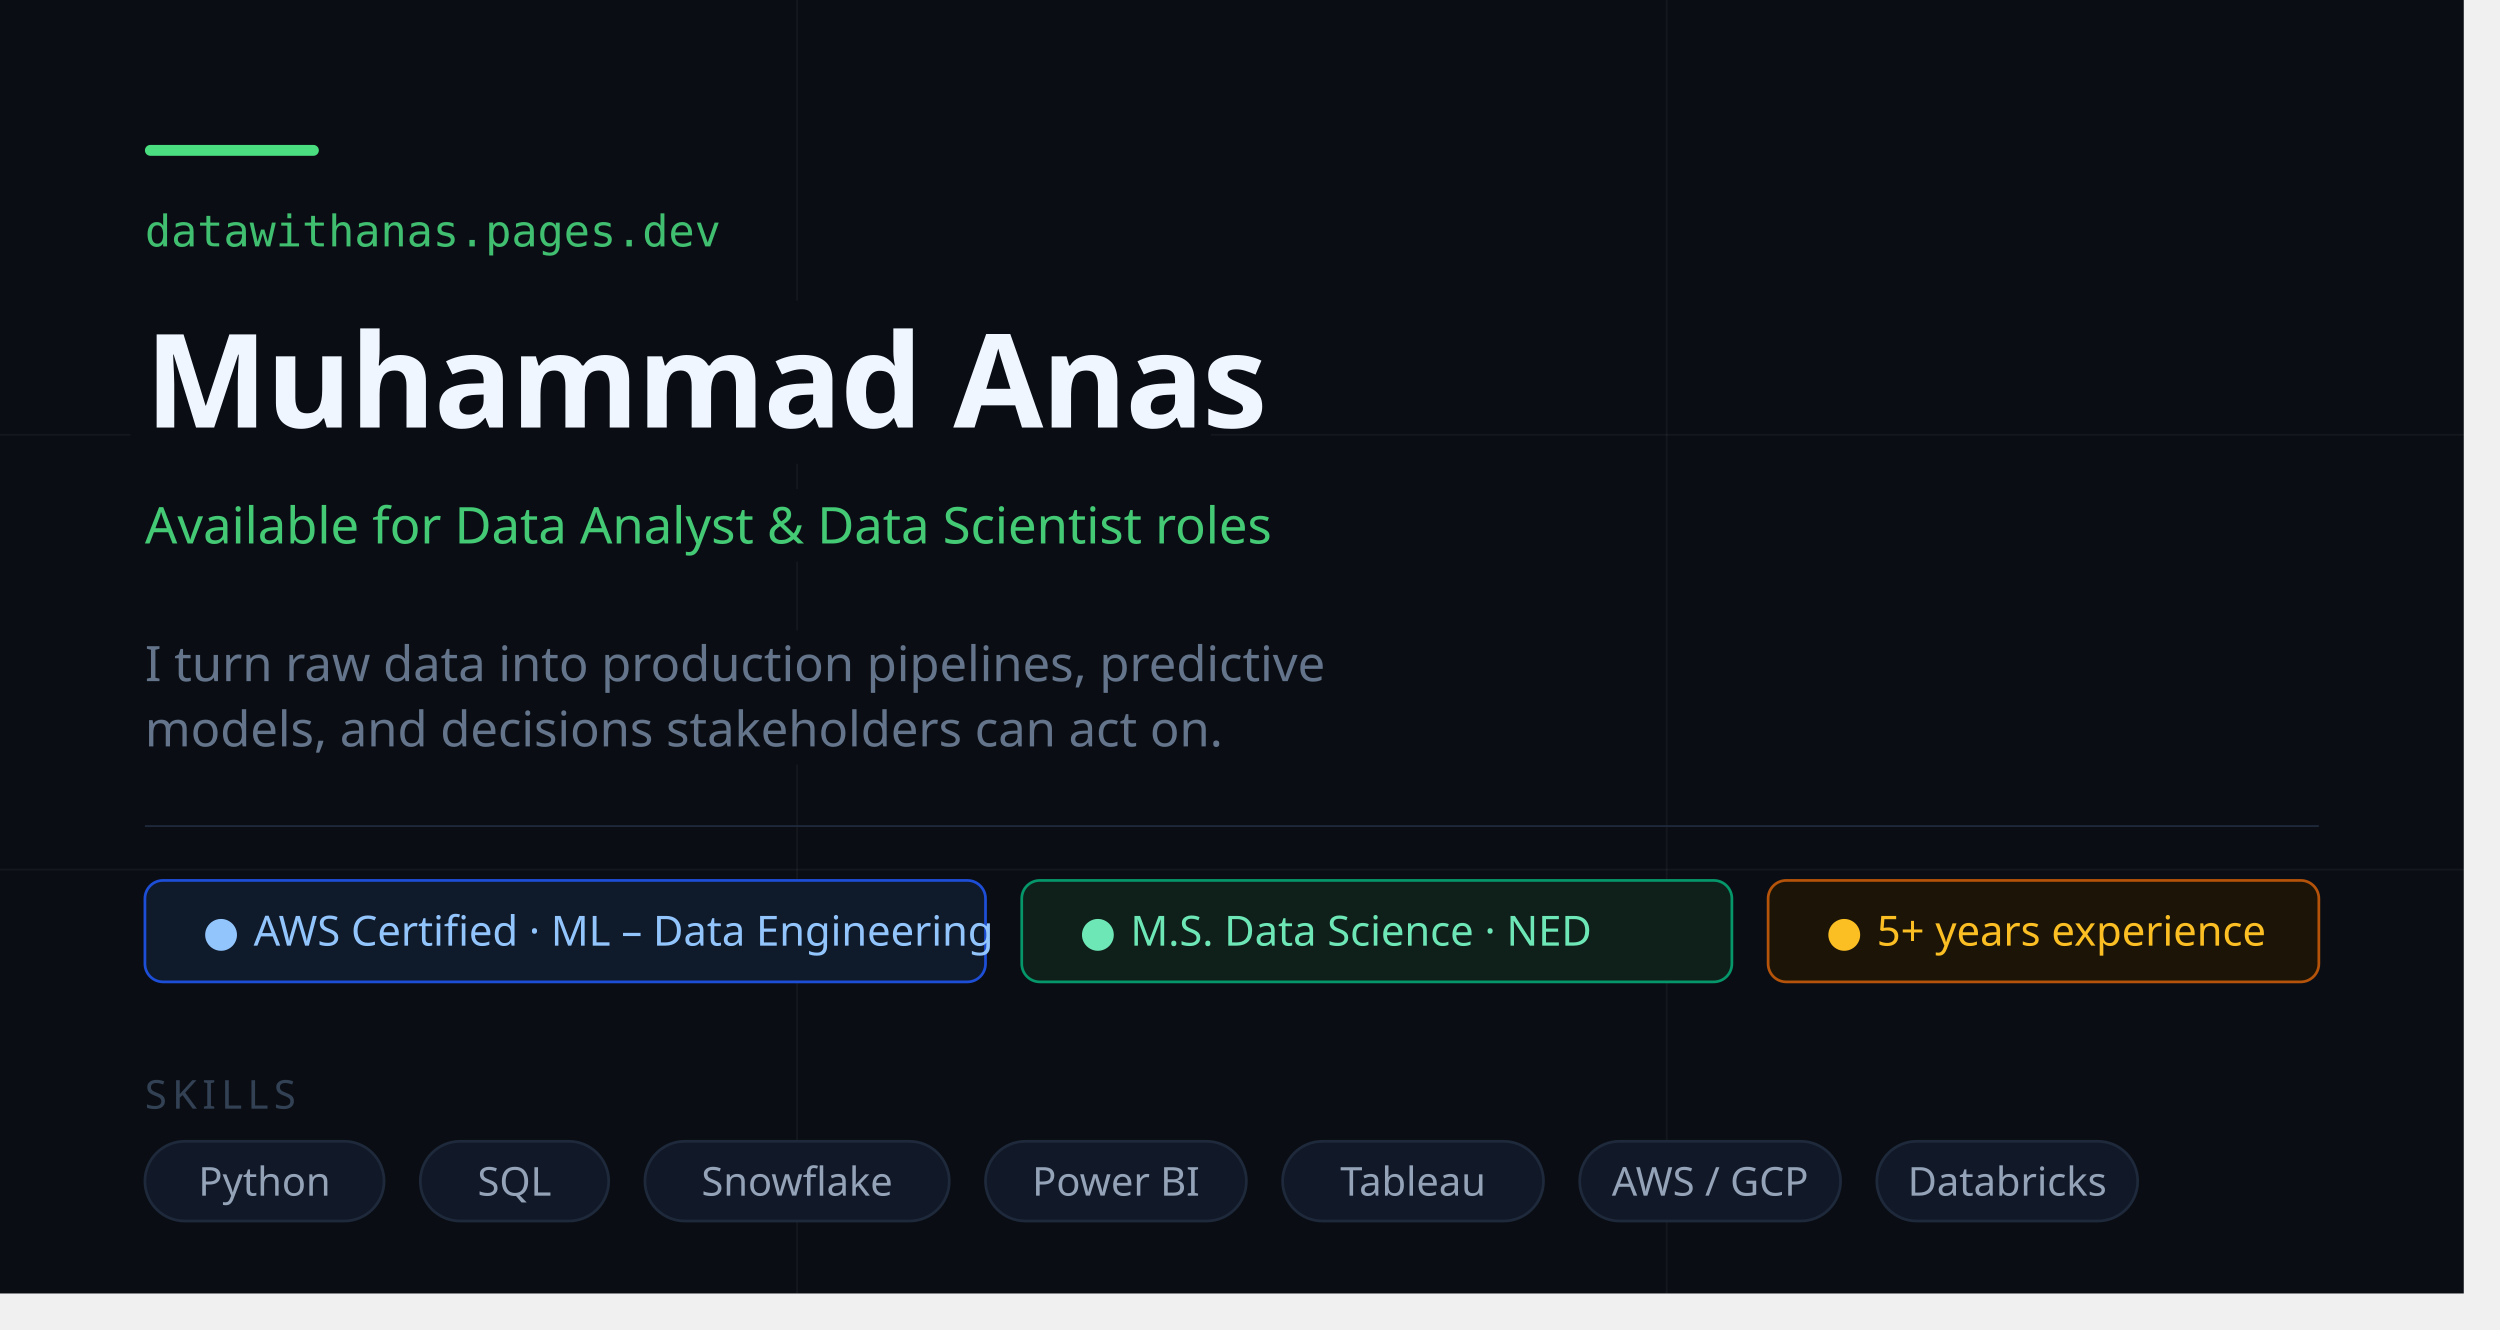
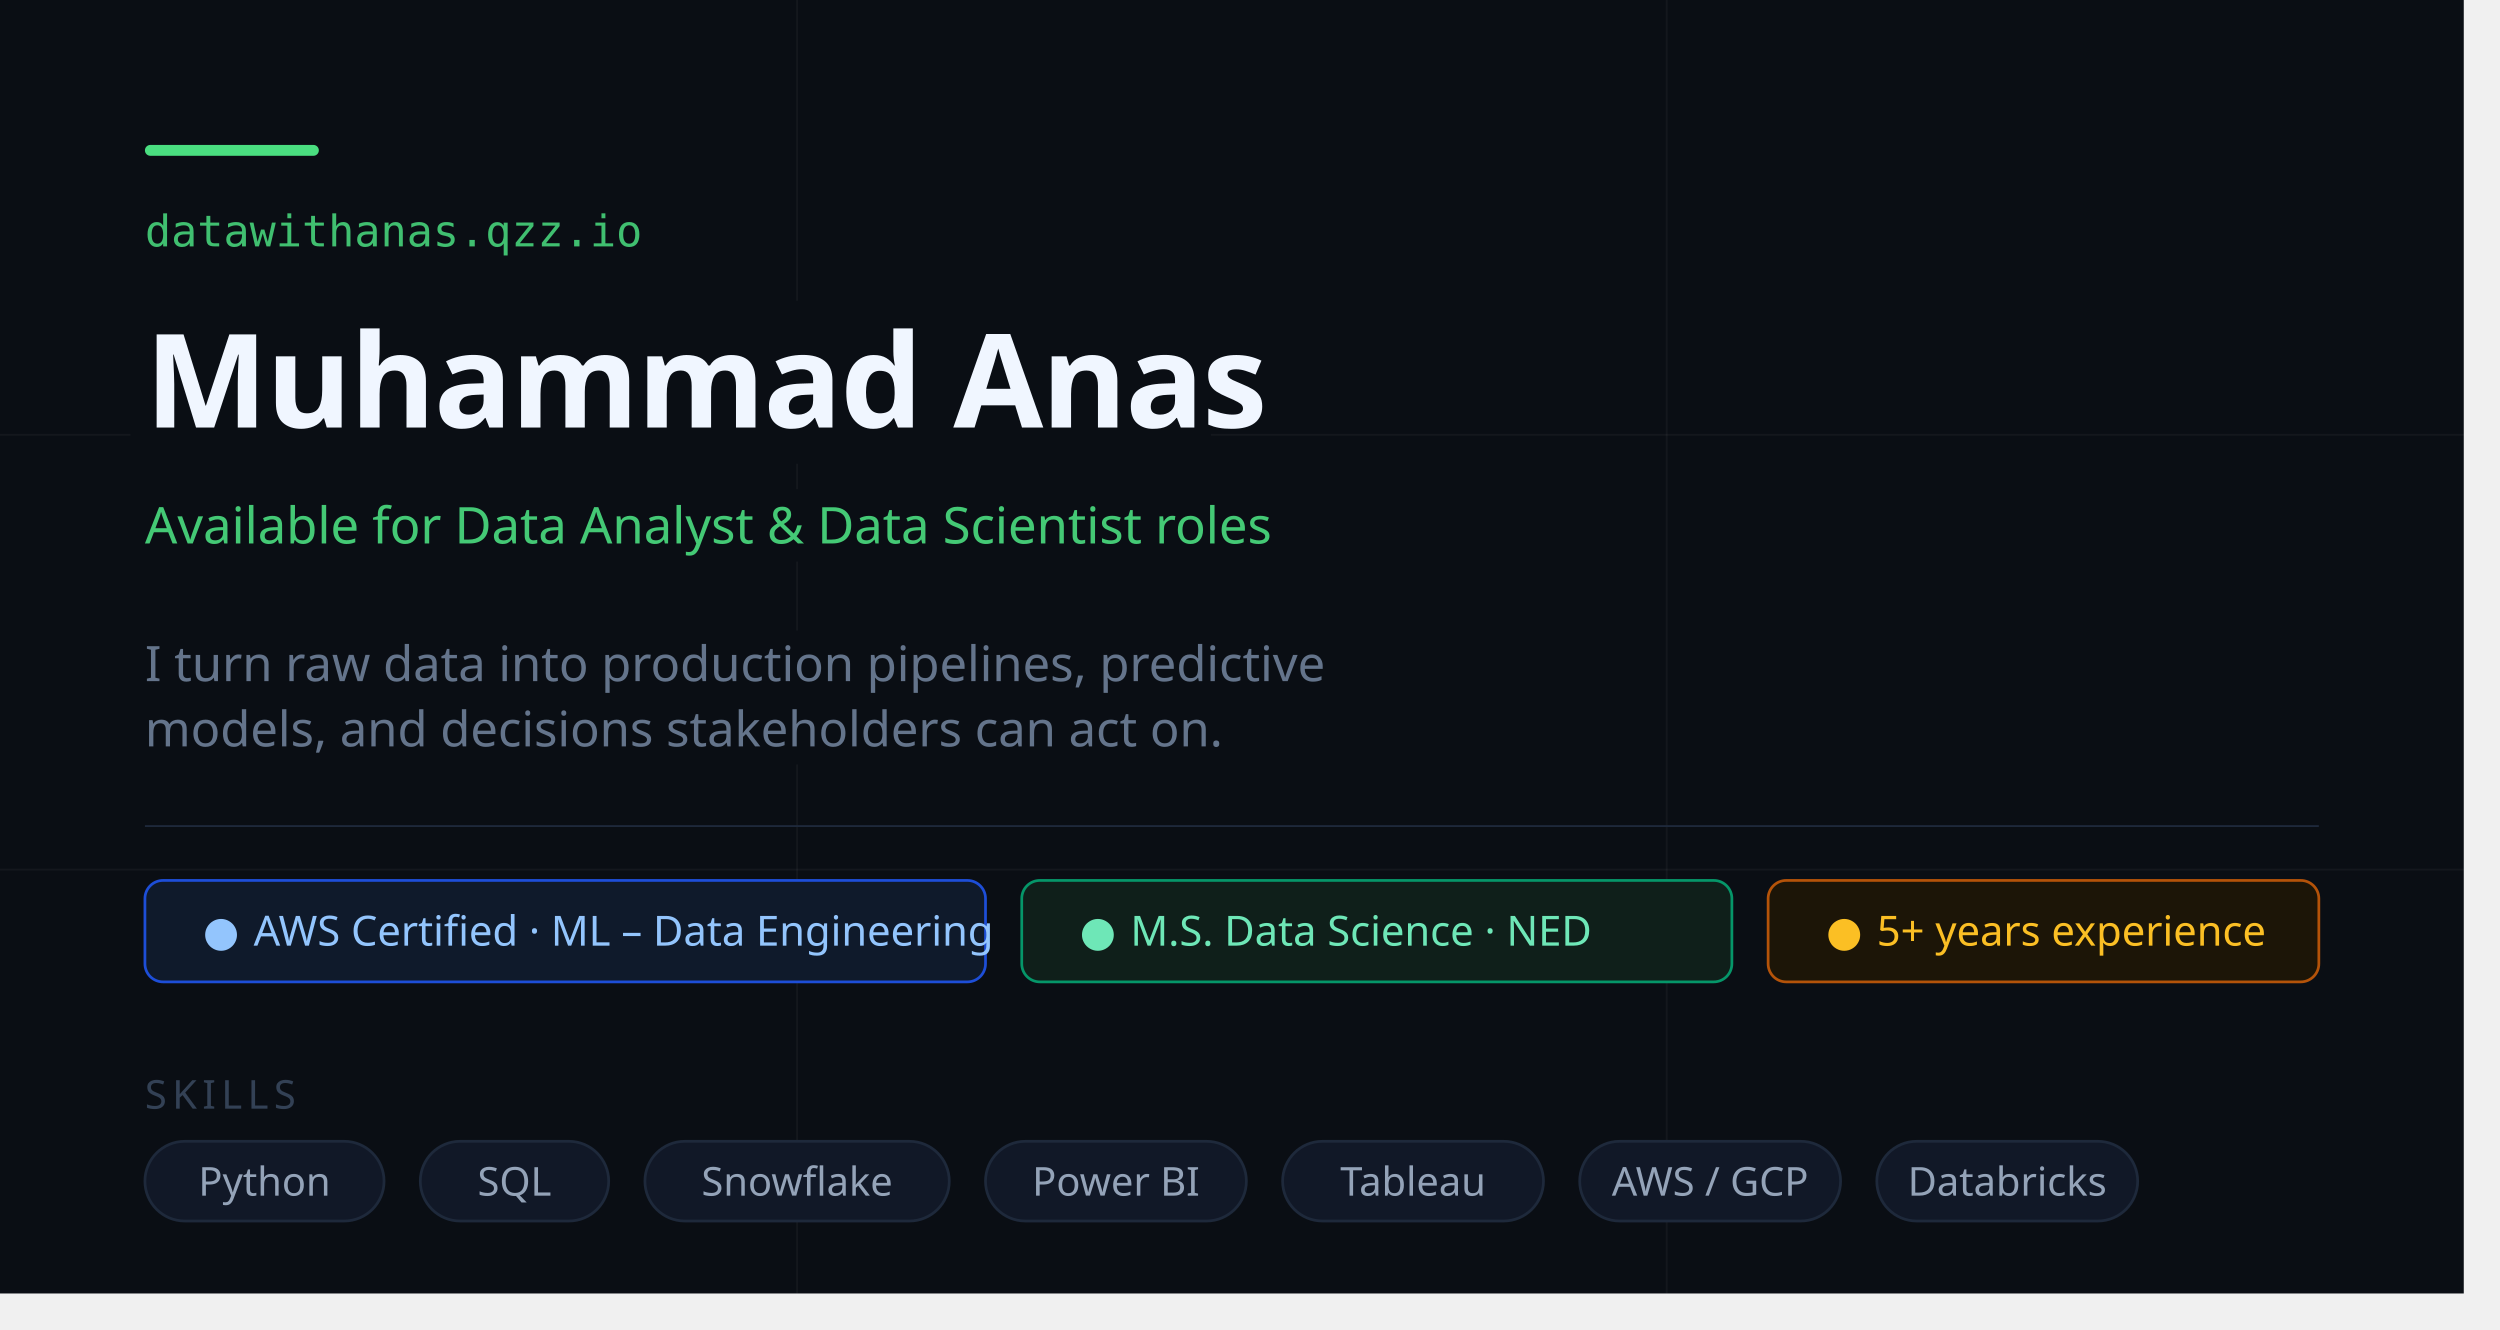
<svg xmlns="http://www.w3.org/2000/svg" width="100%" viewBox="0 0 690 367" role="img" style="">
  <defs>
    <mask id="imagine-text-gaps-q7ny80" maskUnits="userSpaceOnUse">
      <rect x="0" y="0" width="690" height="367" fill="white" />
      <rect x="36" y="55" width="133.758" height="18" fill="black" rx="2" />
      <rect x="36" y="83" width="298.219" height="45" fill="black" rx="2" />
      <rect x="35" y="135" width="306.016" height="20" fill="black" rx="2" />
      <rect x="36" y="174" width="309.414" height="19" fill="black" rx="2" />
      <rect x="36" y="192" width="291.672" height="19" fill="black" rx="2" />
      <rect x="52" y="249" width="15" height="16" fill="black" rx="2" />
      <rect x="65" y="249" width="208.81" height="16" fill="black" rx="2" />
      <rect x="294" y="249" width="15" height="16" fill="black" rx="2" />
      <rect x="308" y="249" width="138.429" height="16" fill="black" rx="2" />
      <rect x="500" y="249" width="15" height="16" fill="black" rx="2" />
      <rect x="514" y="249" width="112.486" height="16" fill="black" rx="2" />
      <rect x="36" y="294" width="54.312" height="16" fill="black" rx="2" />
      <rect x="51.875" y="318" width="42.25" height="16" fill="black" rx="2" />
      <rect x="126.992" y="318" width="30.893" height="16" fill="black" rx="2" />
      <rect x="190.617" y="318" width="58.766" height="16" fill="black" rx="2" />
      <rect x="281.68" y="318" width="52.641" height="16" fill="black" rx="2" />
      <rect x="365.727" y="318" width="47.547" height="16" fill="black" rx="2" />
      <rect x="438.172" y="318" width="67.316" height="16" fill="black" rx="2" />
      <rect x="524.016" y="318" width="60.46" height="16" fill="black" rx="2" />
    </mask>
  </defs>
  <rect width="680" height="357" fill="#0a0e14" rx="0" style="fill:rgb(10, 14, 20);stroke:none;color:rgb(11, 11, 11);stroke-width:1px;stroke-linecap:butt;stroke-linejoin:miter;opacity:1;font-family:&quot;Anthropic Sans&quot;, -apple-system, BlinkMacSystemFont, &quot;Segoe UI&quot;, sans-serif;font-size:16px;font-weight:400;text-anchor:start;dominant-baseline:auto" />
  <line x1="0" y1="120" x2="680" y2="120" stroke="#ffffff" stroke-opacity="0.04" stroke-width="0.5" mask="url(#imagine-text-gaps-q7ny80)" style="fill:rgb(0, 0, 0);stroke:rgb(255, 255, 255);color:rgb(11, 11, 11);stroke-width:0.5px;stroke-linecap:butt;stroke-linejoin:miter;opacity:1;font-family:&quot;Anthropic Sans&quot;, -apple-system, BlinkMacSystemFont, &quot;Segoe UI&quot;, sans-serif;font-size:16px;font-weight:400;text-anchor:start;dominant-baseline:auto" />
  <line x1="0" y1="240" x2="680" y2="240" stroke="#ffffff" stroke-opacity="0.04" stroke-width="0.5" style="fill:rgb(0, 0, 0);stroke:rgb(255, 255, 255);color:rgb(11, 11, 11);stroke-width:0.5px;stroke-linecap:butt;stroke-linejoin:miter;opacity:1;font-family:&quot;Anthropic Sans&quot;, -apple-system, BlinkMacSystemFont, &quot;Segoe UI&quot;, sans-serif;font-size:16px;font-weight:400;text-anchor:start;dominant-baseline:auto" />
  <line x1="220" y1="0" x2="220" y2="357" stroke="#ffffff" stroke-opacity="0.04" stroke-width="0.5" mask="url(#imagine-text-gaps-q7ny80)" style="fill:rgb(0, 0, 0);stroke:rgb(255, 255, 255);color:rgb(11, 11, 11);stroke-width:0.5px;stroke-linecap:butt;stroke-linejoin:miter;opacity:1;font-family:&quot;Anthropic Sans&quot;, -apple-system, BlinkMacSystemFont, &quot;Segoe UI&quot;, sans-serif;font-size:16px;font-weight:400;text-anchor:start;dominant-baseline:auto" />
  <line x1="460" y1="0" x2="460" y2="357" stroke="#ffffff" stroke-opacity="0.04" stroke-width="0.5" mask="url(#imagine-text-gaps-q7ny80)" style="fill:rgb(0, 0, 0);stroke:rgb(255, 255, 255);color:rgb(11, 11, 11);stroke-width:0.5px;stroke-linecap:butt;stroke-linejoin:miter;opacity:1;font-family:&quot;Anthropic Sans&quot;, -apple-system, BlinkMacSystemFont, &quot;Segoe UI&quot;, sans-serif;font-size:16px;font-weight:400;text-anchor:start;dominant-baseline:auto" />
  <rect x="40" y="40" width="48" height="3" fill="#4ade80" rx="1.5" style="fill:rgb(74, 222, 128);stroke:none;color:rgb(11, 11, 11);stroke-width:1px;stroke-linecap:butt;stroke-linejoin:miter;opacity:1;font-family:&quot;Anthropic Sans&quot;, -apple-system, BlinkMacSystemFont, &quot;Segoe UI&quot;, sans-serif;font-size:16px;font-weight:400;text-anchor:start;dominant-baseline:auto" />
-   <text x="40" y="68" font-family="monospace" font-size="12" fill="#4ade80" opacity="0.85" style="fill:rgb(74, 222, 128);stroke:none;color:rgb(11, 11, 11);stroke-width:1px;stroke-linecap:butt;stroke-linejoin:miter;opacity:0.85;font-family:monospace;font-size:12px;font-weight:400;text-anchor:start;dominant-baseline:auto">datawithanas.pages.dev</text>
+   <text x="40" y="68" font-family="monospace" font-size="12" fill="#4ade80" opacity="0.85" style="fill:rgb(74, 222, 128);stroke:none;color:rgb(11, 11, 11);stroke-width:1px;stroke-linecap:butt;stroke-linejoin:miter;opacity:0.85;font-family:monospace;font-size:12px;font-weight:400;text-anchor:start;dominant-baseline:auto">datawithanas.qzz.io</text>
  <text x="40" y="118" font-family="sans-serif" font-size="36" font-weight="600" fill="#f0f6ff" letter-spacing="-0.5" style="fill:rgb(240, 246, 255);stroke:none;color:rgb(11, 11, 11);stroke-width:1px;stroke-linecap:butt;stroke-linejoin:miter;opacity:1;font-family:sans-serif;font-size:36px;font-weight:600;text-anchor:start;dominant-baseline:auto">Muhammad Anas</text>
  <text x="40" y="150" font-family="sans-serif" font-size="14" font-weight="400" fill="#4ade80" opacity="0.9" style="fill:rgb(74, 222, 128);stroke:none;color:rgb(11, 11, 11);stroke-width:1px;stroke-linecap:butt;stroke-linejoin:miter;opacity:0.9;font-family:sans-serif;font-size:14px;font-weight:400;text-anchor:start;dominant-baseline:auto">Available for Data Analyst &amp; Data Scientist roles</text>
  <text x="40" y="188" font-family="sans-serif" font-size="13.5" font-weight="400" fill="#64748b" style="fill:rgb(100, 116, 139);stroke:none;color:rgb(11, 11, 11);stroke-width:1px;stroke-linecap:butt;stroke-linejoin:miter;opacity:1;font-family:sans-serif;font-size:13.5px;font-weight:400;text-anchor:start;dominant-baseline:auto">I turn raw data into production pipelines, predictive</text>
  <text x="40" y="206" font-family="sans-serif" font-size="13.5" font-weight="400" fill="#64748b" style="fill:rgb(100, 116, 139);stroke:none;color:rgb(11, 11, 11);stroke-width:1px;stroke-linecap:butt;stroke-linejoin:miter;opacity:1;font-family:sans-serif;font-size:13.5px;font-weight:400;text-anchor:start;dominant-baseline:auto">models, and decisions stakeholders can act on.</text>
  <line x1="40" y1="228" x2="640" y2="228" stroke="#1e293b" stroke-width="0.5" style="fill:rgb(0, 0, 0);stroke:rgb(30, 41, 59);color:rgb(11, 11, 11);stroke-width:0.5px;stroke-linecap:butt;stroke-linejoin:miter;opacity:1;font-family:&quot;Anthropic Sans&quot;, -apple-system, BlinkMacSystemFont, &quot;Segoe UI&quot;, sans-serif;font-size:16px;font-weight:400;text-anchor:start;dominant-baseline:auto" />
  <rect x="40" y="243" width="232" height="28" fill="#0f1a2b" rx="5" stroke="#1d4ed8" stroke-width="0.75" style="fill:rgb(15, 26, 43);stroke:rgb(29, 78, 216);color:rgb(11, 11, 11);stroke-width:0.75px;stroke-linecap:butt;stroke-linejoin:miter;opacity:1;font-family:&quot;Anthropic Sans&quot;, -apple-system, BlinkMacSystemFont, &quot;Segoe UI&quot;, sans-serif;font-size:16px;font-weight:400;text-anchor:start;dominant-baseline:auto" />
  <text x="56" y="261" font-family="sans-serif" font-size="11.5" fill="#93c5fd" style="fill:rgb(147, 197, 253);stroke:none;color:rgb(11, 11, 11);stroke-width:1px;stroke-linecap:butt;stroke-linejoin:miter;opacity:1;font-family:sans-serif;font-size:11.5px;font-weight:400;text-anchor:start;dominant-baseline:auto">●</text>
  <text x="70" y="261" font-family="sans-serif" font-size="11.5" fill="#93c5fd" font-weight="500" style="fill:rgb(147, 197, 253);stroke:none;color:rgb(11, 11, 11);stroke-width:1px;stroke-linecap:butt;stroke-linejoin:miter;opacity:1;font-family:sans-serif;font-size:11.5px;font-weight:500;text-anchor:start;dominant-baseline:auto">AWS Certified · ML – Data Engineering</text>
  <rect x="282" y="243" width="196" height="28" fill="#0f1f1a" rx="5" stroke="#059669" stroke-width="0.75" style="fill:rgb(15, 31, 26);stroke:rgb(5, 150, 105);color:rgb(11, 11, 11);stroke-width:0.75px;stroke-linecap:butt;stroke-linejoin:miter;opacity:1;font-family:&quot;Anthropic Sans&quot;, -apple-system, BlinkMacSystemFont, &quot;Segoe UI&quot;, sans-serif;font-size:16px;font-weight:400;text-anchor:start;dominant-baseline:auto" />
  <text x="298" y="261" font-family="sans-serif" font-size="11.5" fill="#6ee7b7" style="fill:rgb(110, 231, 183);stroke:none;color:rgb(11, 11, 11);stroke-width:1px;stroke-linecap:butt;stroke-linejoin:miter;opacity:1;font-family:sans-serif;font-size:11.5px;font-weight:400;text-anchor:start;dominant-baseline:auto">●</text>
  <text x="312" y="261" font-family="sans-serif" font-size="11.5" fill="#6ee7b7" font-weight="500" style="fill:rgb(110, 231, 183);stroke:none;color:rgb(11, 11, 11);stroke-width:1px;stroke-linecap:butt;stroke-linejoin:miter;opacity:1;font-family:sans-serif;font-size:11.5px;font-weight:500;text-anchor:start;dominant-baseline:auto">M.S. Data Science · NED</text>
  <rect x="488" y="243" width="152" height="28" fill="#1c1507" rx="5" stroke="#b45309" stroke-width="0.75" style="fill:rgb(28, 21, 7);stroke:rgb(180, 83, 9);color:rgb(11, 11, 11);stroke-width:0.75px;stroke-linecap:butt;stroke-linejoin:miter;opacity:1;font-family:&quot;Anthropic Sans&quot;, -apple-system, BlinkMacSystemFont, &quot;Segoe UI&quot;, sans-serif;font-size:16px;font-weight:400;text-anchor:start;dominant-baseline:auto" />
  <text x="504" y="261" font-family="sans-serif" font-size="11.5" fill="#fbbf24" style="fill:rgb(251, 191, 36);stroke:none;color:rgb(11, 11, 11);stroke-width:1px;stroke-linecap:butt;stroke-linejoin:miter;opacity:1;font-family:sans-serif;font-size:11.5px;font-weight:400;text-anchor:start;dominant-baseline:auto">●</text>
  <text x="518" y="261" font-family="sans-serif" font-size="11.5" fill="#fbbf24" font-weight="500" style="fill:rgb(251, 191, 36);stroke:none;color:rgb(11, 11, 11);stroke-width:1px;stroke-linecap:butt;stroke-linejoin:miter;opacity:1;font-family:sans-serif;font-size:11.5px;font-weight:500;text-anchor:start;dominant-baseline:auto">5+ years experience</text>
  <text x="40" y="306" font-family="sans-serif" font-size="11" fill="#334155" font-weight="500" letter-spacing="1.5" style="fill:rgb(51, 65, 85);stroke:none;color:rgb(11, 11, 11);stroke-width:1px;stroke-linecap:butt;stroke-linejoin:miter;opacity:1;font-family:sans-serif;font-size:11px;font-weight:500;text-anchor:start;dominant-baseline:auto">SKILLS</text>
  <rect x="40" y="315" width="66" height="22" fill="#111827" rx="11" stroke="#1e293b" stroke-width="0.75" style="fill:rgb(17, 24, 39);stroke:rgb(30, 41, 59);color:rgb(11, 11, 11);stroke-width:0.75px;stroke-linecap:butt;stroke-linejoin:miter;opacity:1;font-family:&quot;Anthropic Sans&quot;, -apple-system, BlinkMacSystemFont, &quot;Segoe UI&quot;, sans-serif;font-size:16px;font-weight:400;text-anchor:start;dominant-baseline:auto" />
  <text x="73" y="330" font-family="sans-serif" font-size="11" fill="#94a3b8" text-anchor="middle" style="fill:rgb(148, 163, 184);stroke:none;color:rgb(11, 11, 11);stroke-width:1px;stroke-linecap:butt;stroke-linejoin:miter;opacity:1;font-family:sans-serif;font-size:11px;font-weight:400;text-anchor:middle;dominant-baseline:auto">Python</text>
  <rect x="116" y="315" width="52" height="22" fill="#111827" rx="11" stroke="#1e293b" stroke-width="0.75" style="fill:rgb(17, 24, 39);stroke:rgb(30, 41, 59);color:rgb(11, 11, 11);stroke-width:0.75px;stroke-linecap:butt;stroke-linejoin:miter;opacity:1;font-family:&quot;Anthropic Sans&quot;, -apple-system, BlinkMacSystemFont, &quot;Segoe UI&quot;, sans-serif;font-size:16px;font-weight:400;text-anchor:start;dominant-baseline:auto" />
  <text x="142" y="330" font-family="sans-serif" font-size="11" fill="#94a3b8" text-anchor="middle" style="fill:rgb(148, 163, 184);stroke:none;color:rgb(11, 11, 11);stroke-width:1px;stroke-linecap:butt;stroke-linejoin:miter;opacity:1;font-family:sans-serif;font-size:11px;font-weight:400;text-anchor:middle;dominant-baseline:auto">SQL</text>
  <rect x="178" y="315" width="84" height="22" fill="#111827" rx="11" stroke="#1e293b" stroke-width="0.75" style="fill:rgb(17, 24, 39);stroke:rgb(30, 41, 59);color:rgb(11, 11, 11);stroke-width:0.75px;stroke-linecap:butt;stroke-linejoin:miter;opacity:1;font-family:&quot;Anthropic Sans&quot;, -apple-system, BlinkMacSystemFont, &quot;Segoe UI&quot;, sans-serif;font-size:16px;font-weight:400;text-anchor:start;dominant-baseline:auto" />
  <text x="220" y="330" font-family="sans-serif" font-size="11" fill="#94a3b8" text-anchor="middle" style="fill:rgb(148, 163, 184);stroke:none;color:rgb(11, 11, 11);stroke-width:1px;stroke-linecap:butt;stroke-linejoin:miter;opacity:1;font-family:sans-serif;font-size:11px;font-weight:400;text-anchor:middle;dominant-baseline:auto">Snowflake</text>
  <rect x="272" y="315" width="72" height="22" fill="#111827" rx="11" stroke="#1e293b" stroke-width="0.75" style="fill:rgb(17, 24, 39);stroke:rgb(30, 41, 59);color:rgb(11, 11, 11);stroke-width:0.75px;stroke-linecap:butt;stroke-linejoin:miter;opacity:1;font-family:&quot;Anthropic Sans&quot;, -apple-system, BlinkMacSystemFont, &quot;Segoe UI&quot;, sans-serif;font-size:16px;font-weight:400;text-anchor:start;dominant-baseline:auto" />
  <text x="308" y="330" font-family="sans-serif" font-size="11" fill="#94a3b8" text-anchor="middle" style="fill:rgb(148, 163, 184);stroke:none;color:rgb(11, 11, 11);stroke-width:1px;stroke-linecap:butt;stroke-linejoin:miter;opacity:1;font-family:sans-serif;font-size:11px;font-weight:400;text-anchor:middle;dominant-baseline:auto">Power BI</text>
  <rect x="354" y="315" width="72" height="22" fill="#111827" rx="11" stroke="#1e293b" stroke-width="0.75" style="fill:rgb(17, 24, 39);stroke:rgb(30, 41, 59);color:rgb(11, 11, 11);stroke-width:0.75px;stroke-linecap:butt;stroke-linejoin:miter;opacity:1;font-family:&quot;Anthropic Sans&quot;, -apple-system, BlinkMacSystemFont, &quot;Segoe UI&quot;, sans-serif;font-size:16px;font-weight:400;text-anchor:start;dominant-baseline:auto" />
  <text x="390" y="330" font-family="sans-serif" font-size="11" fill="#94a3b8" text-anchor="middle" style="fill:rgb(148, 163, 184);stroke:none;color:rgb(11, 11, 11);stroke-width:1px;stroke-linecap:butt;stroke-linejoin:miter;opacity:1;font-family:sans-serif;font-size:11px;font-weight:400;text-anchor:middle;dominant-baseline:auto">Tableau</text>
  <rect x="436" y="315" width="72" height="22" fill="#111827" rx="11" stroke="#1e293b" stroke-width="0.75" style="fill:rgb(17, 24, 39);stroke:rgb(30, 41, 59);color:rgb(11, 11, 11);stroke-width:0.75px;stroke-linecap:butt;stroke-linejoin:miter;opacity:1;font-family:&quot;Anthropic Sans&quot;, -apple-system, BlinkMacSystemFont, &quot;Segoe UI&quot;, sans-serif;font-size:16px;font-weight:400;text-anchor:start;dominant-baseline:auto" />
  <text x="472" y="330" font-family="sans-serif" font-size="11" fill="#94a3b8" text-anchor="middle" style="fill:rgb(148, 163, 184);stroke:none;color:rgb(11, 11, 11);stroke-width:1px;stroke-linecap:butt;stroke-linejoin:miter;opacity:1;font-family:sans-serif;font-size:11px;font-weight:400;text-anchor:middle;dominant-baseline:auto">AWS / GCP</text>
  <rect x="518" y="315" width="72" height="22" fill="#111827" rx="11" stroke="#1e293b" stroke-width="0.75" style="fill:rgb(17, 24, 39);stroke:rgb(30, 41, 59);color:rgb(11, 11, 11);stroke-width:0.75px;stroke-linecap:butt;stroke-linejoin:miter;opacity:1;font-family:&quot;Anthropic Sans&quot;, -apple-system, BlinkMacSystemFont, &quot;Segoe UI&quot;, sans-serif;font-size:16px;font-weight:400;text-anchor:start;dominant-baseline:auto" />
  <text x="554" y="330" font-family="sans-serif" font-size="11" fill="#94a3b8" text-anchor="middle" style="fill:rgb(148, 163, 184);stroke:none;color:rgb(11, 11, 11);stroke-width:1px;stroke-linecap:butt;stroke-linejoin:miter;opacity:1;font-family:sans-serif;font-size:11px;font-weight:400;text-anchor:middle;dominant-baseline:auto">Databricks</text>
</svg>
